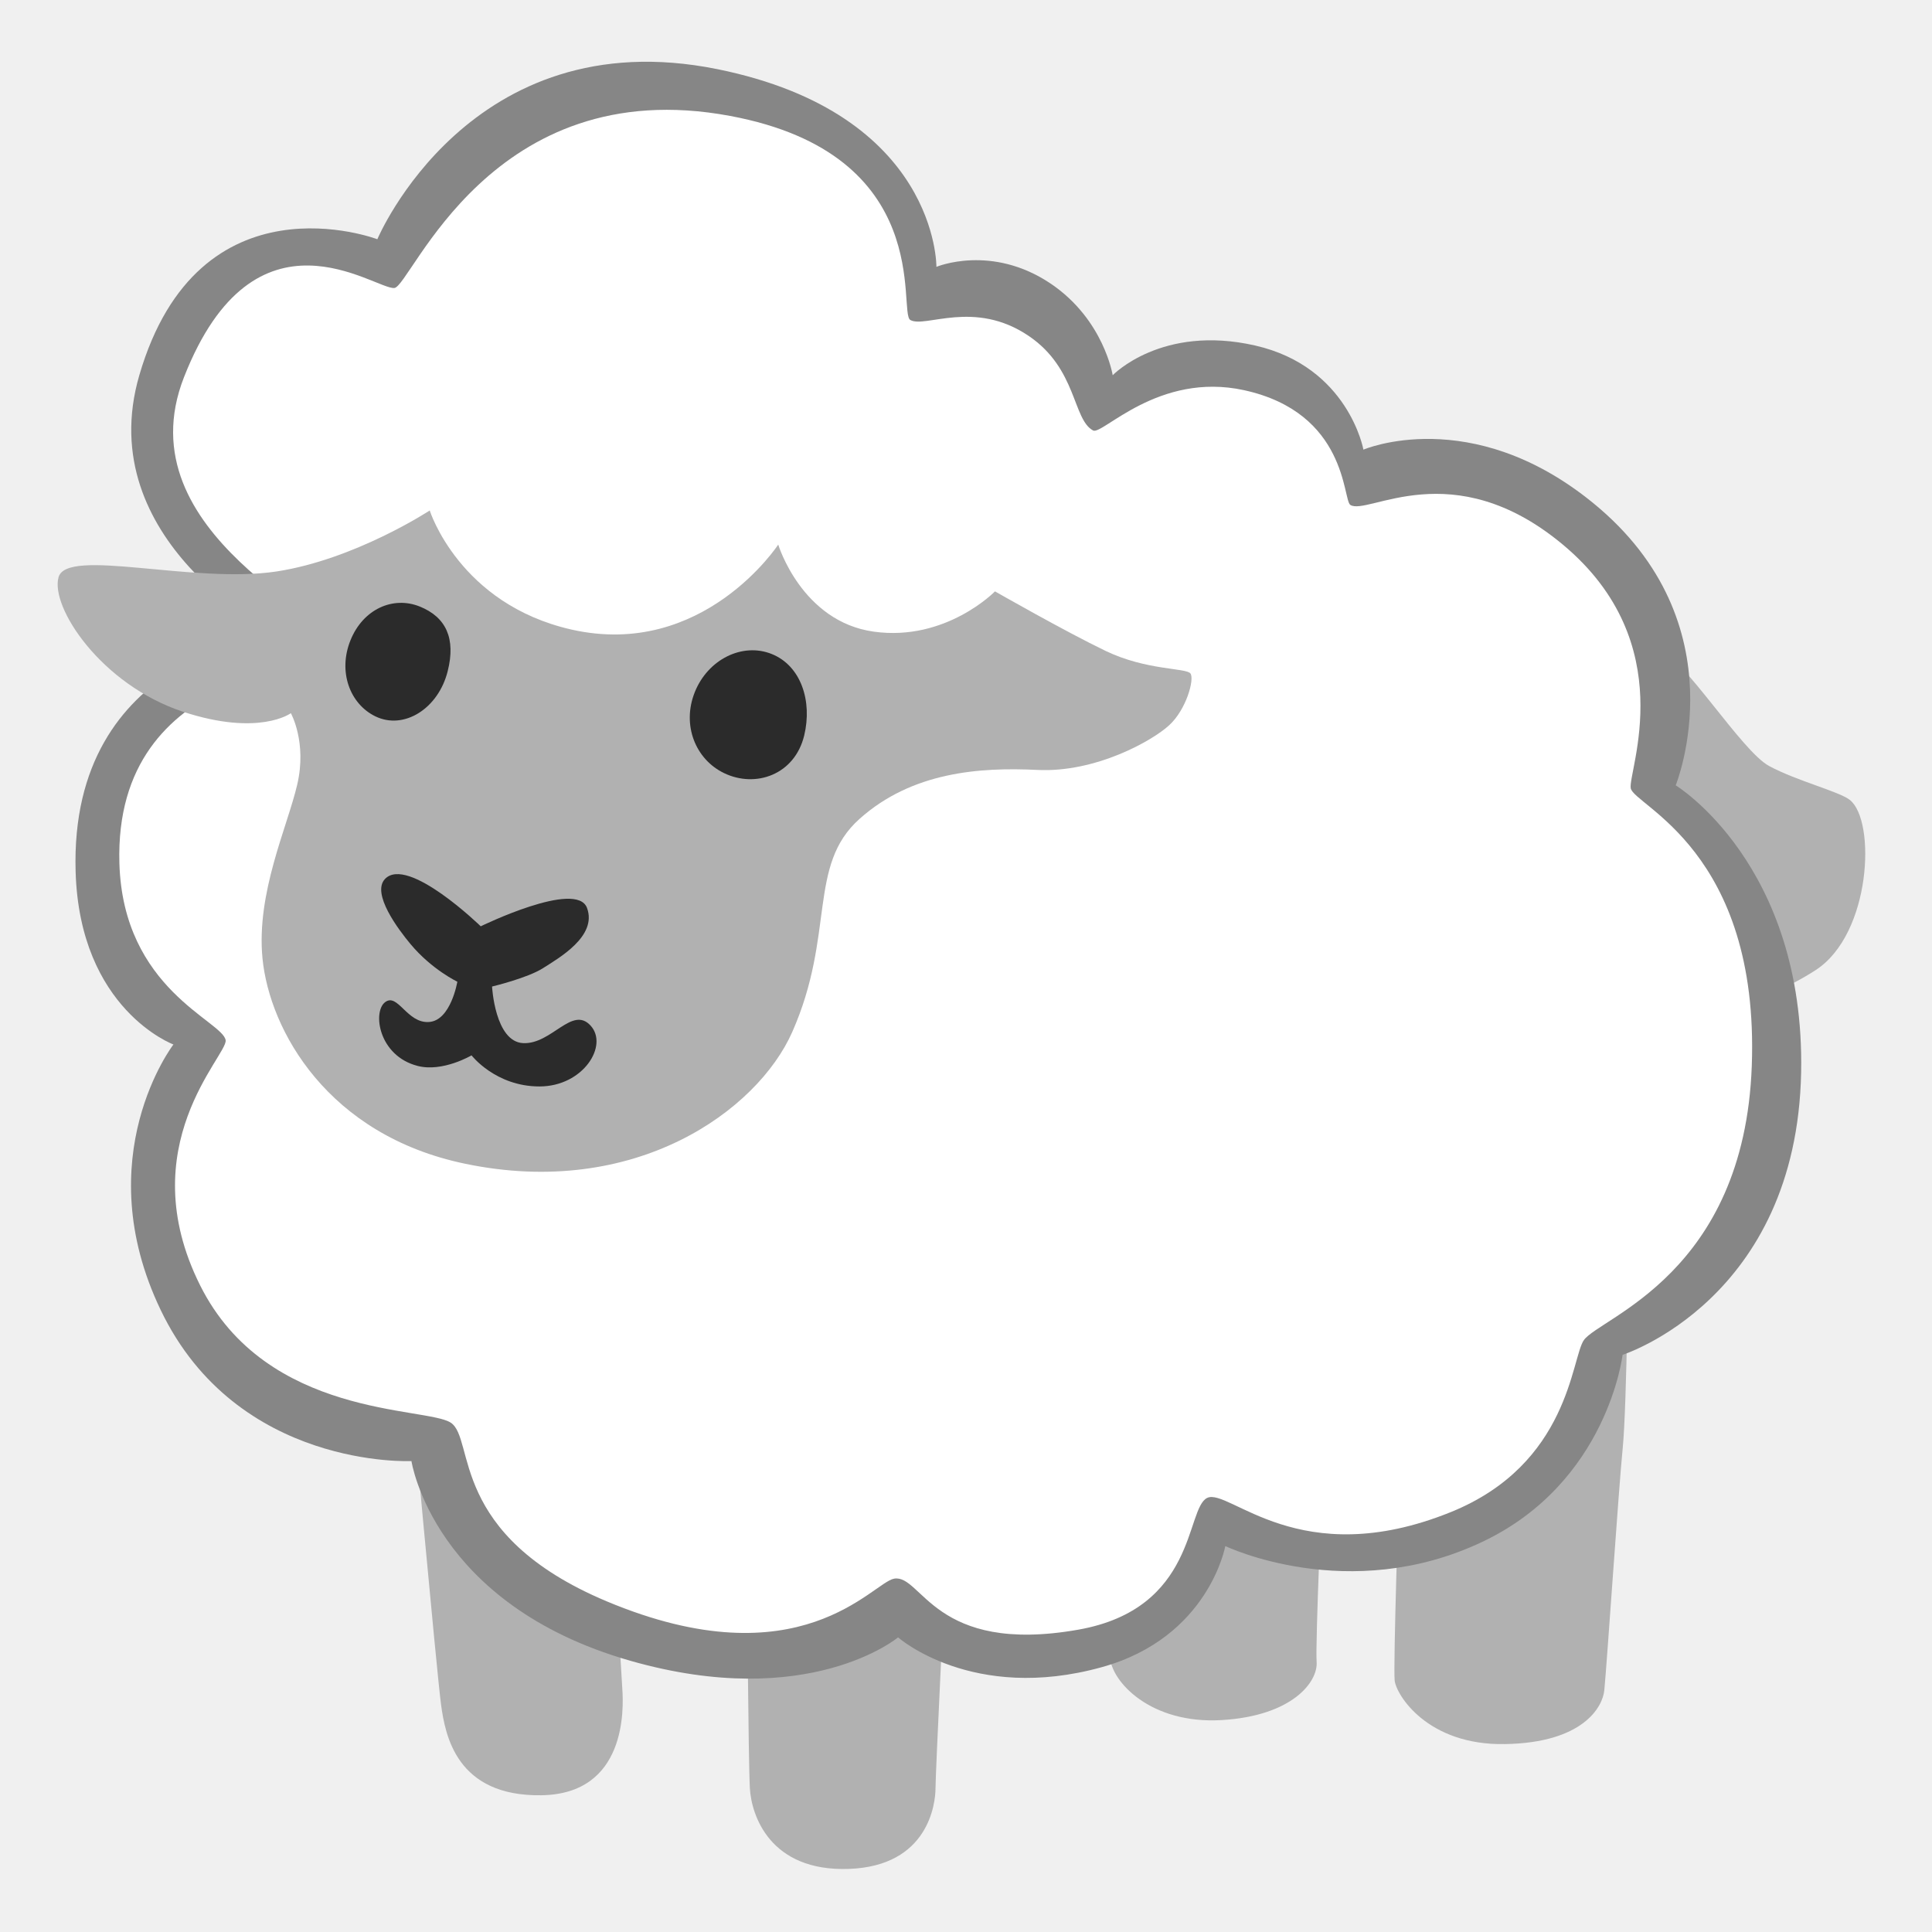
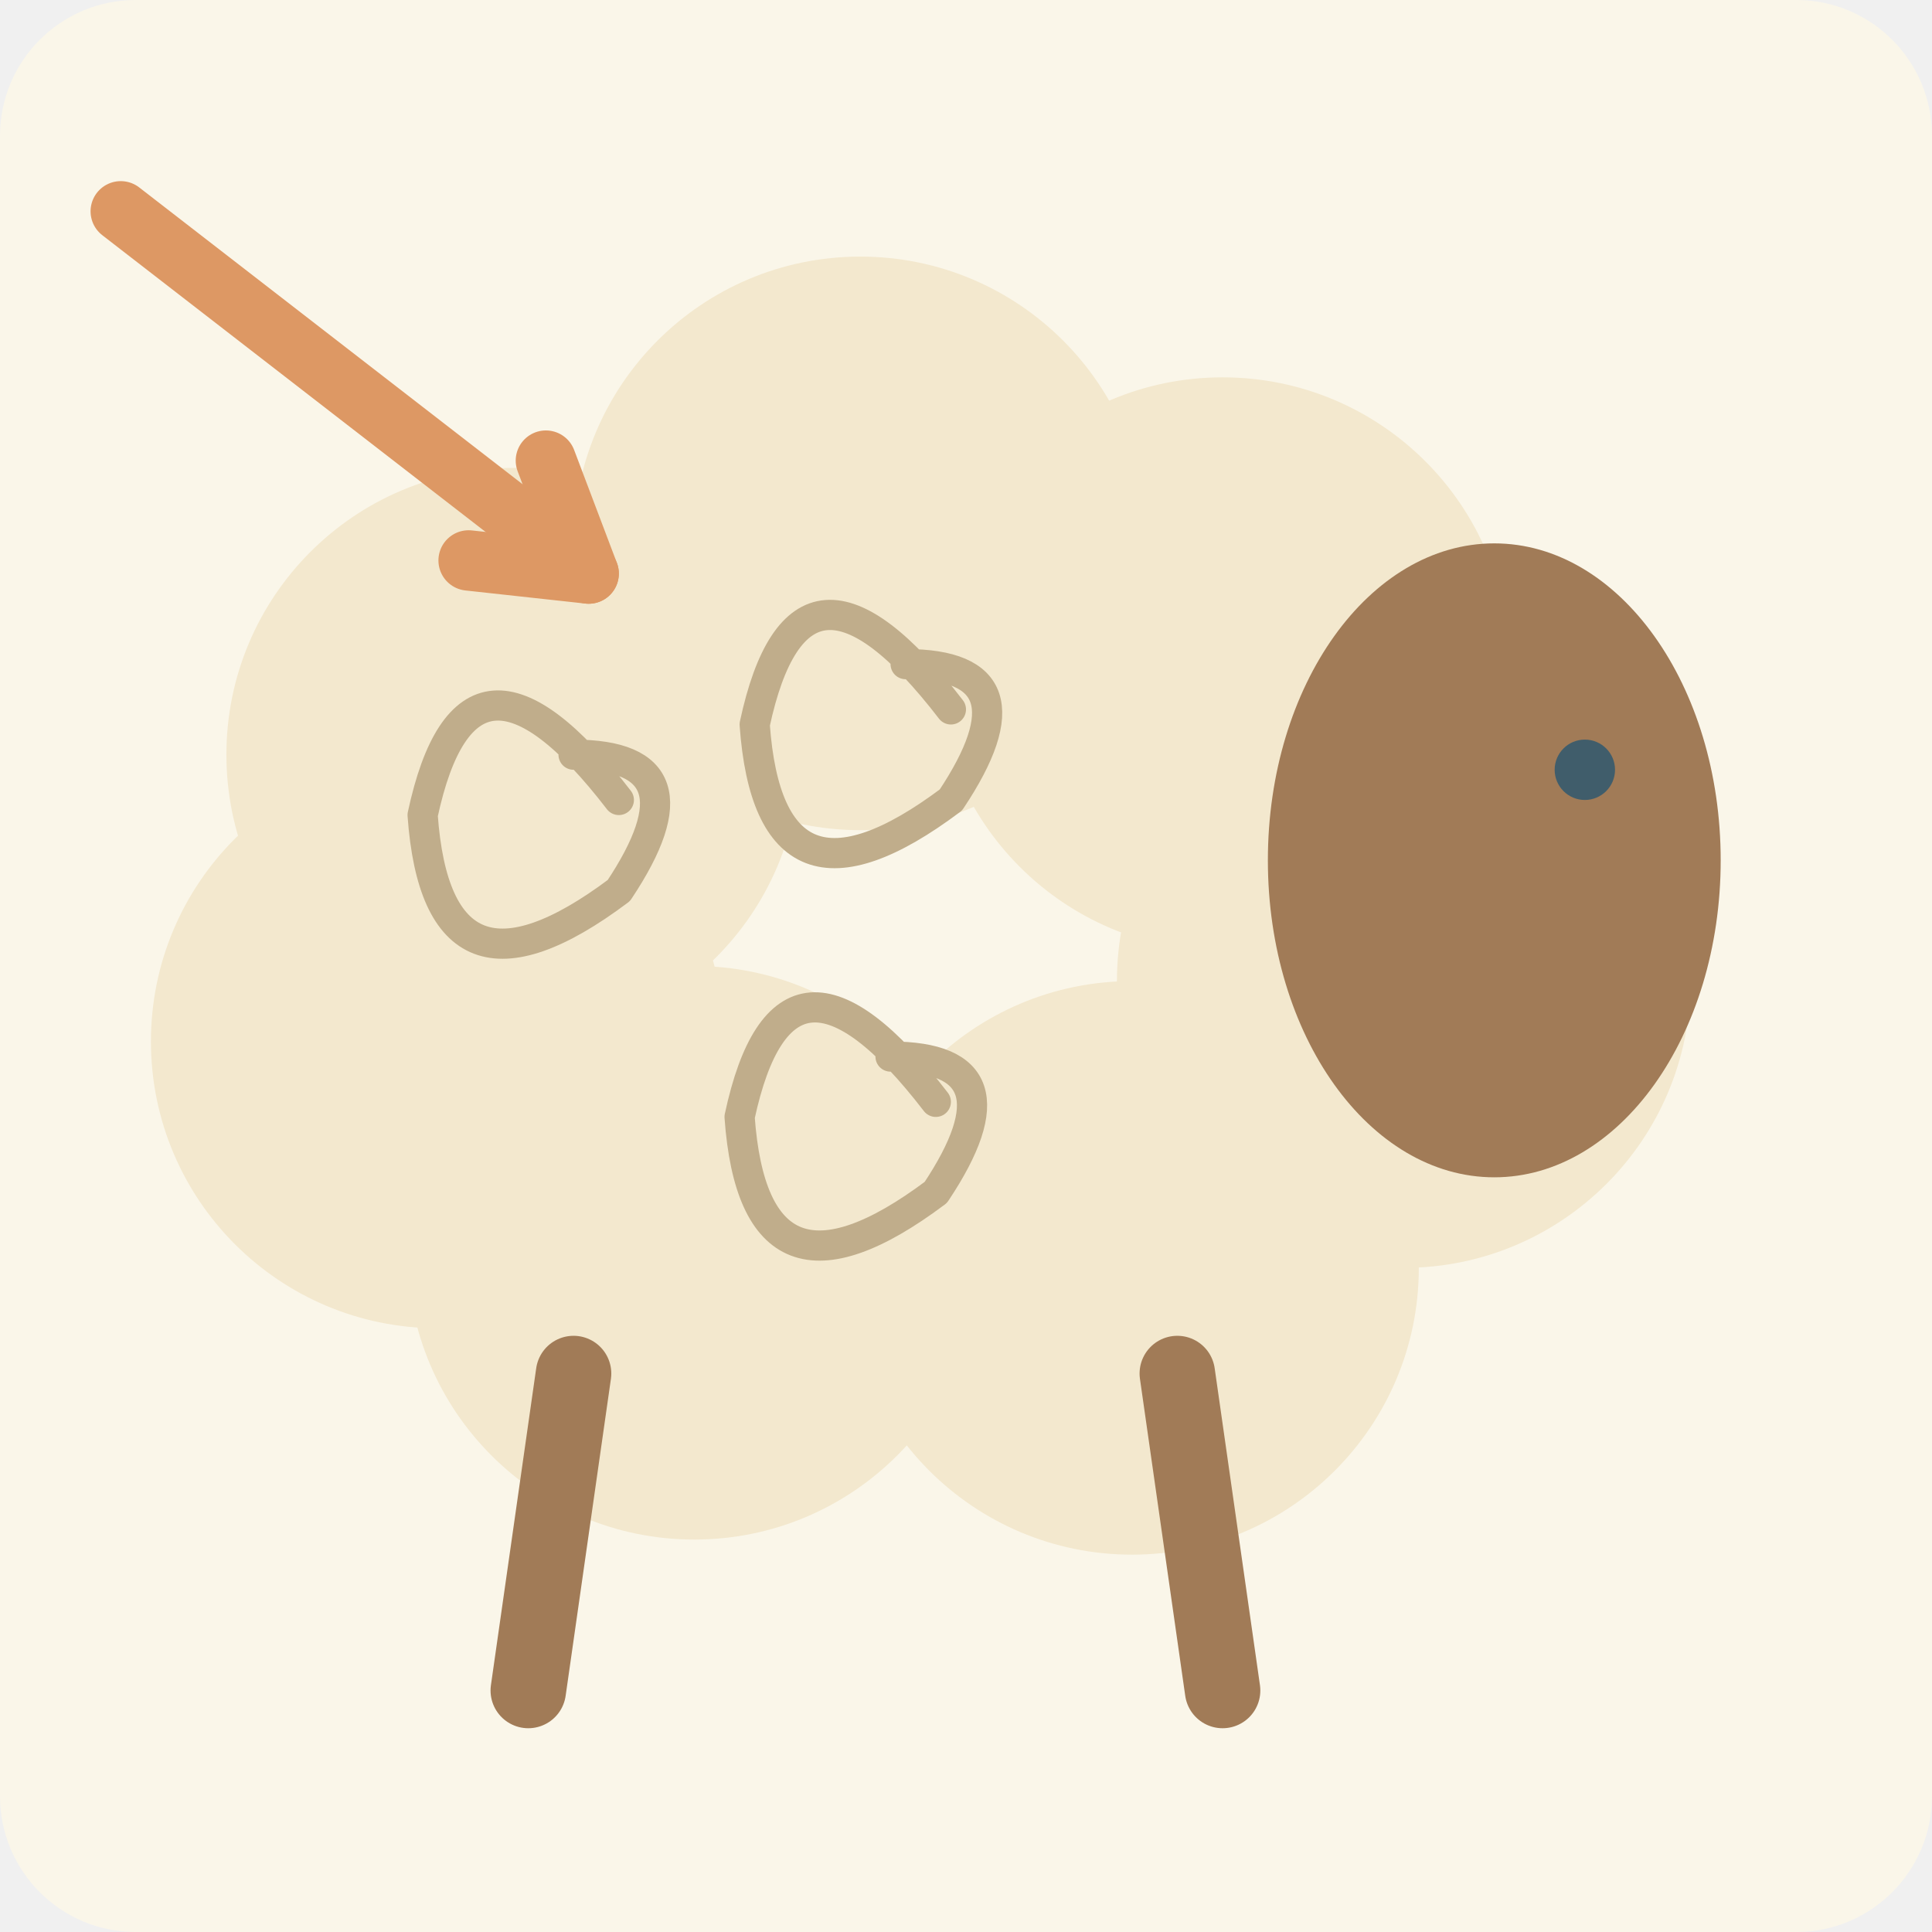
- <svg xmlns="http://www.w3.org/2000/svg" version="1.1" id="Layer_3" x="0px" y="0px" viewBox="0 0 128 128" style="enable-background:new 0 0 128 128;" xml:space="preserve">
-   <path style="fill:#B1B1B1;" d="M39.64,89.66l-12.58,0.56c0,0,1.88,20.65,2.16,22.71s1.03,6.1,6.66,6.01s5.44-5.73,5.35-7.04  c-0.09-1.31-0.56-9.95-0.56-9.95l8.82,2.16c0,0,0.09,12.58,0.19,14.36s1.31,5.54,6.57,5.35s5.73-4.32,5.73-5.35  c0-1.03,0.66-14.45,0.66-14.45l10.89-0.94c0,0-0.15,3.94,0,6.66c0.09,1.69,2.72,4.5,7.41,4.22c4.69-0.28,6.38-2.53,6.29-3.85  c-0.09-1.31,0.38-11.92,0.38-11.92l5.07,0.56c0,0-0.38,11.64-0.28,12.58c0.09,0.94,2.16,4.32,7.32,4.22  c5.16-0.09,6.46-2.45,6.57-3.57c0.19-1.97,0.94-13.23,1.22-16.05c0.28-2.82,0.38-13.7,0.38-13.7L39.64,89.66z" />
-   <path style="fill:#B1B1B1;" d="M106.65,42.45c0,0,1.27-0.28,3.1,0.42s5.63,6.9,7.46,7.88c1.83,0.99,4.65,1.69,5.35,2.25  c1.74,1.39,1.41,8.87-2.25,11.26c-3.66,2.39-8.17,3.1-8.17,3.1l-9.43-17.03L106.65,42.45z" />
-   <path style="fill:#868686;" d="M47.52,4.58C31.12,1.27,25,15.85,25,15.85s-11.83-4.5-15.77,9.01c-3.2,10.98,9.01,17.18,9.01,17.18  S4.58,43.25,5.01,57.75c0.27,9.15,6.48,11.45,6.48,11.45s-5.72,7.44-0.84,17.6c5.07,10.56,16.61,10,16.61,10s1.42,9.49,14.5,13.23  c11.83,3.38,17.74-1.55,17.74-1.55s4.93,4.36,13.51,1.97c7.08-1.97,8.17-8.02,8.17-8.02s8.16,3.93,17.03-0.28  c8.31-3.94,9.29-12.39,9.29-12.39s11.54-3.66,11.83-18.72c0.26-13.79-8.31-19.01-8.31-19.01s4.36-10.7-5.49-18.72  c-8.08-6.58-15.2-3.52-15.2-3.52s-0.99-5.49-7.18-6.9s-9.43,1.97-9.43,1.97s-0.59-3.68-4.08-6.05c-3.94-2.67-7.6-1.13-7.6-1.13  S62.16,7.54,47.52,4.58z" />
-   <path style="fill:#FFFFFF;" d="M48.37,7.68c-15.86-2.96-21.12,11.28-22.24,11.4c-1.27,0.14-9.24-6.08-13.94,5.91  C8.1,35.42,22.75,41.19,22.32,42.88c-0.37,1.47-14.79,1.05-14.41,14.31c0.24,8.37,6.86,10.45,7.04,11.73  c0.14,0.99-6.3,7.02-1.69,16.24c4.41,8.82,14.99,8.02,16.61,9.1c1.63,1.09-0.19,7.41,10.32,11.83c12.83,5.38,17.62-1.26,19.05-1.5  c1.84-0.31,2.63,5.07,12.2,3.38c7.86-1.39,7.1-8.04,8.54-8.73c1.44-0.69,6.1,5,16.14,0.94c7.88-3.19,7.98-10.23,8.82-11.4  c1.1-1.52,10.62-4.39,11.12-18.16c0.52-14.27-7.83-17.25-8.02-18.4c-0.19-1.13,3.38-9.57-4.5-16.14c-7.32-6.1-12.95-1.88-14.08-2.63  c-0.5-0.33-0.19-6.1-7.04-7.6c-5.68-1.24-9.39,3-10,2.67c-1.36-0.73-1.06-4.09-4.26-6.26c-3.61-2.45-6.87-0.5-7.85-1.06  C59.47,20.7,62.04,10.23,48.37,7.68z" />
-   <path style="fill:#B1B1B1;" d="M28.47,33.82c0,0-4.94,3.24-10.14,4.04c-5.54,0.84-13.89-1.6-14.45,0.38s2.82,7.13,8.26,8.92  c5.04,1.65,7.13,0.09,7.13,0.09s1.08,1.92,0.42,4.74s-2.72,7.17-2.3,11.5c0.47,4.79,4.34,11.72,13.42,13.61  c11.26,2.35,19.37-3.51,21.68-8.73c2.86-6.48,0.99-11.03,4.46-14.12c3.47-3.1,7.93-3.43,11.78-3.24c3.85,0.19,7.6-1.92,8.73-2.96  c1.13-1.03,1.69-3.05,1.41-3.43c-0.28-0.38-2.91-0.19-5.63-1.5c-2.72-1.31-7.32-3.94-7.32-3.94s-3.24,3.33-8.02,2.67  c-4.79-0.66-6.34-5.77-6.34-5.77s-4.97,7.6-13.7,5.63C30.42,40.02,28.47,33.82,28.47,33.82z" />
-   <path style="fill:#2B2B2B;" d="M53.28,48.73c-0.63,2.6-3.22,3.5-5.31,2.49c-1.89-0.91-2.81-3.18-1.94-5.36s3.16-3.31,5.1-2.53  C53.07,44.11,53.83,46.45,53.28,48.73z" />
-   <path style="fill:#2B2B2B;" d="M29.66,44.47c-0.62,2.48-2.9,3.91-4.79,2.99c-1.69-0.82-2.49-2.96-1.65-5.04  c0.84-2.08,2.83-2.94,4.58-2.24S30.21,42.3,29.66,44.47z" />
-   <path style="fill:#2B2B2B;" d="M31.85,61.37c0,0,6.34-3.1,7.04-1.22c0.7,1.88-1.88,3.33-2.91,3.99c-1.03,0.66-3.38,1.22-3.38,1.22  s0.19,3.66,2.06,3.75c1.88,0.09,3.24-2.49,4.46-1.17c1.22,1.31-0.47,4.04-3.38,4.04s-4.5-2.06-4.5-2.06s-1.91,1.13-3.57,0.7  c-2.58-0.66-3-3.57-2.16-4.22s1.45,1.41,2.91,1.31c1.45-0.09,1.88-2.67,1.88-2.67s-1.69-0.8-3.1-2.49  c-0.81-0.97-2.61-3.36-1.69-4.32C27.02,56.67,31.85,61.37,31.85,61.37z" />
+ <svg xmlns="http://www.w3.org/2000/svg" width="256" height="256" viewBox="0 0 128 128">
+   <rect x="0" y="0" width="128" height="128" rx="9" fill="#faf6e9" />
+   <circle cx="34" cy="50" r="19" fill="#f3e8ce" />
+   <circle cx="57" cy="36" r="19" fill="#f3e8ce" />
+   <circle cx="81" cy="44" r="19" fill="#f3e8ce" />
+   <circle cx="93" cy="65" r="19" fill="#f3e8ce" />
+   <circle cx="75" cy="84" r="19" fill="#f3e8ce" />
+   <circle cx="46" cy="83" r="19" fill="#f3e8ce" />
+   <circle cx="29" cy="69" r="19" fill="#f3e8ce" />
+   <ellipse cx="99" cy="57" rx="15" ry="21" fill="#a17b57" />
+   <circle cx="105" cy="51" r="2" fill="#405d6b" />
+   <path d="M38 91L35 112" fill="none" stroke="#a17b57" stroke-width="5" stroke-linecap="round" stroke-linejoin="round" />
+   <path d="M78 91L81 112" fill="none" stroke="#a17b57" stroke-width="5" stroke-linecap="round" stroke-linejoin="round" />
+   <path d="M41 53q-10 -13 -13 1q1 14 13 5q6 -9 -3 -9" fill="none" stroke="#c0ad8b" stroke-width="2" stroke-linecap="round" stroke-linejoin="round" />
+   <path d="M63 47q-10 -13 -13 1q1 14 13 5q6 -9 -3 -9" fill="none" stroke="#c0ad8b" stroke-width="2" stroke-linecap="round" stroke-linejoin="round" />
+   <path d="M62 73q-10 -13 -13 1q1 14 13 5q6 -9 -3 -9" fill="none" stroke="#c0ad8b" stroke-width="2" stroke-linecap="round" stroke-linejoin="round" />
+   <path d="M8 14L39 38" fill="none" stroke="#dd9864" stroke-width="4" stroke-linecap="round" stroke-linejoin="round" />
+   <path d="M31.047 37.131L39 38L36.167 30.518" fill="none" stroke="#dd9864" stroke-width="4" stroke-linecap="round" stroke-linejoin="round" />
</svg>
